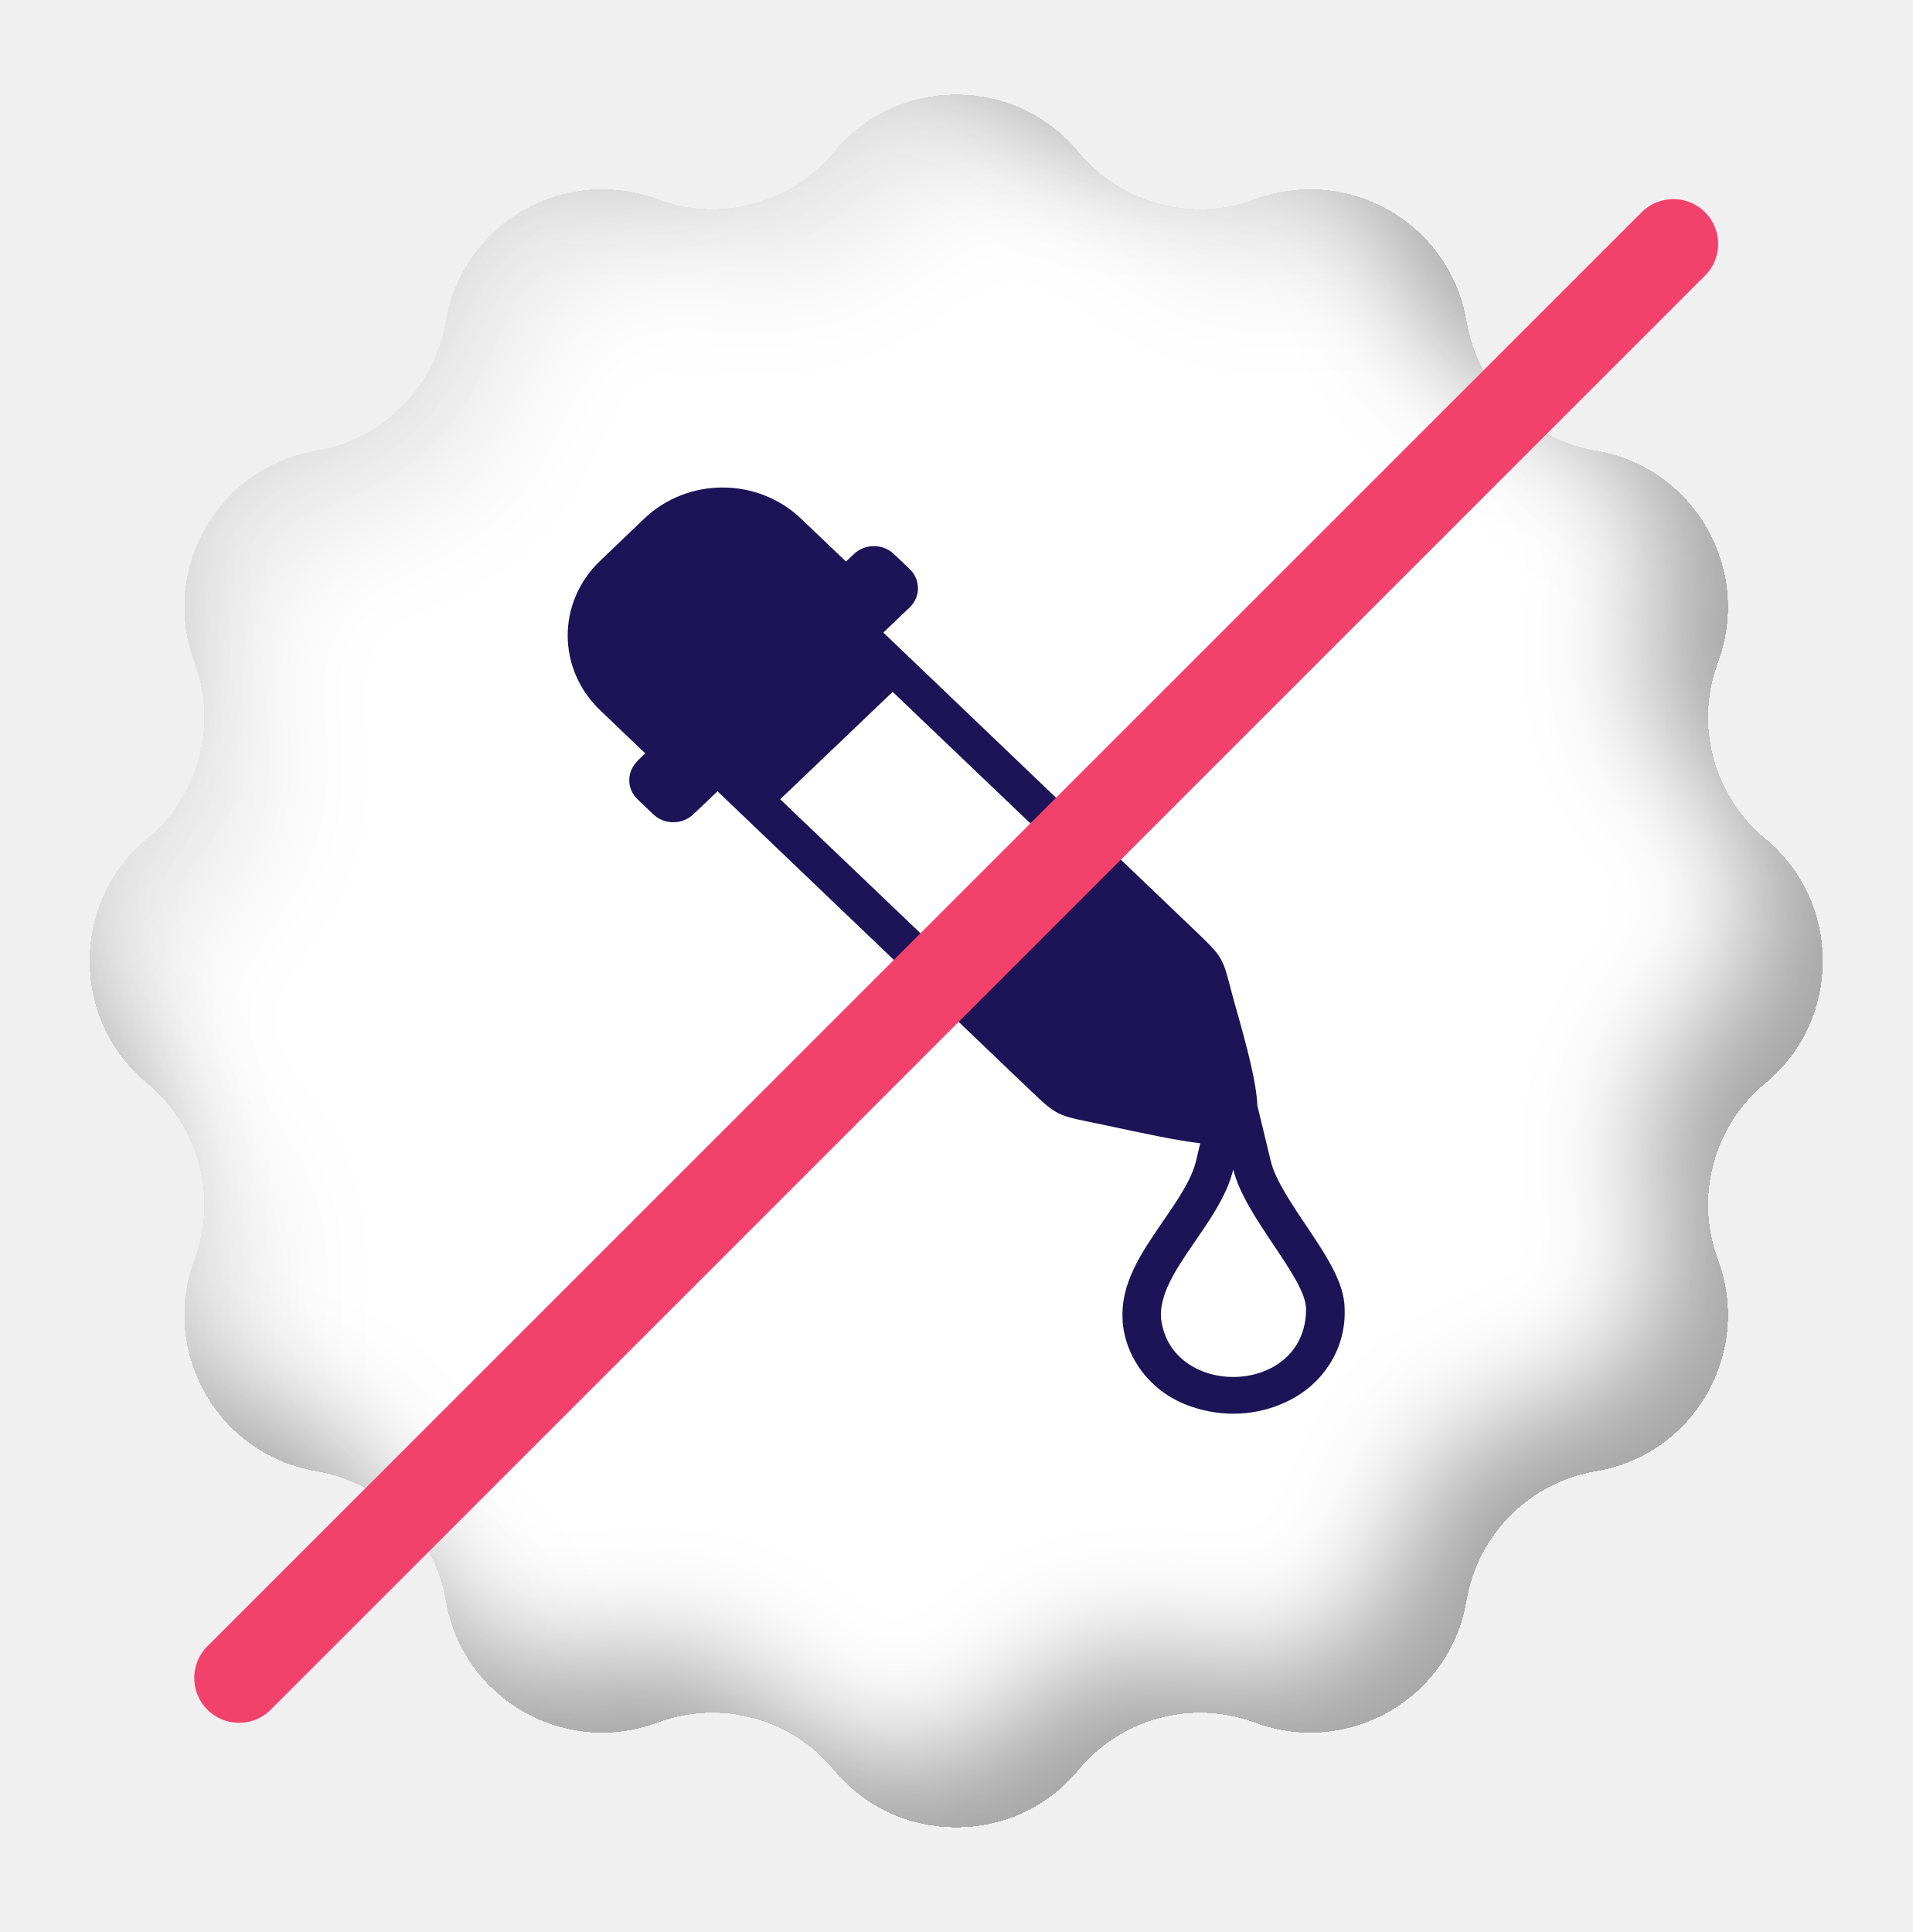
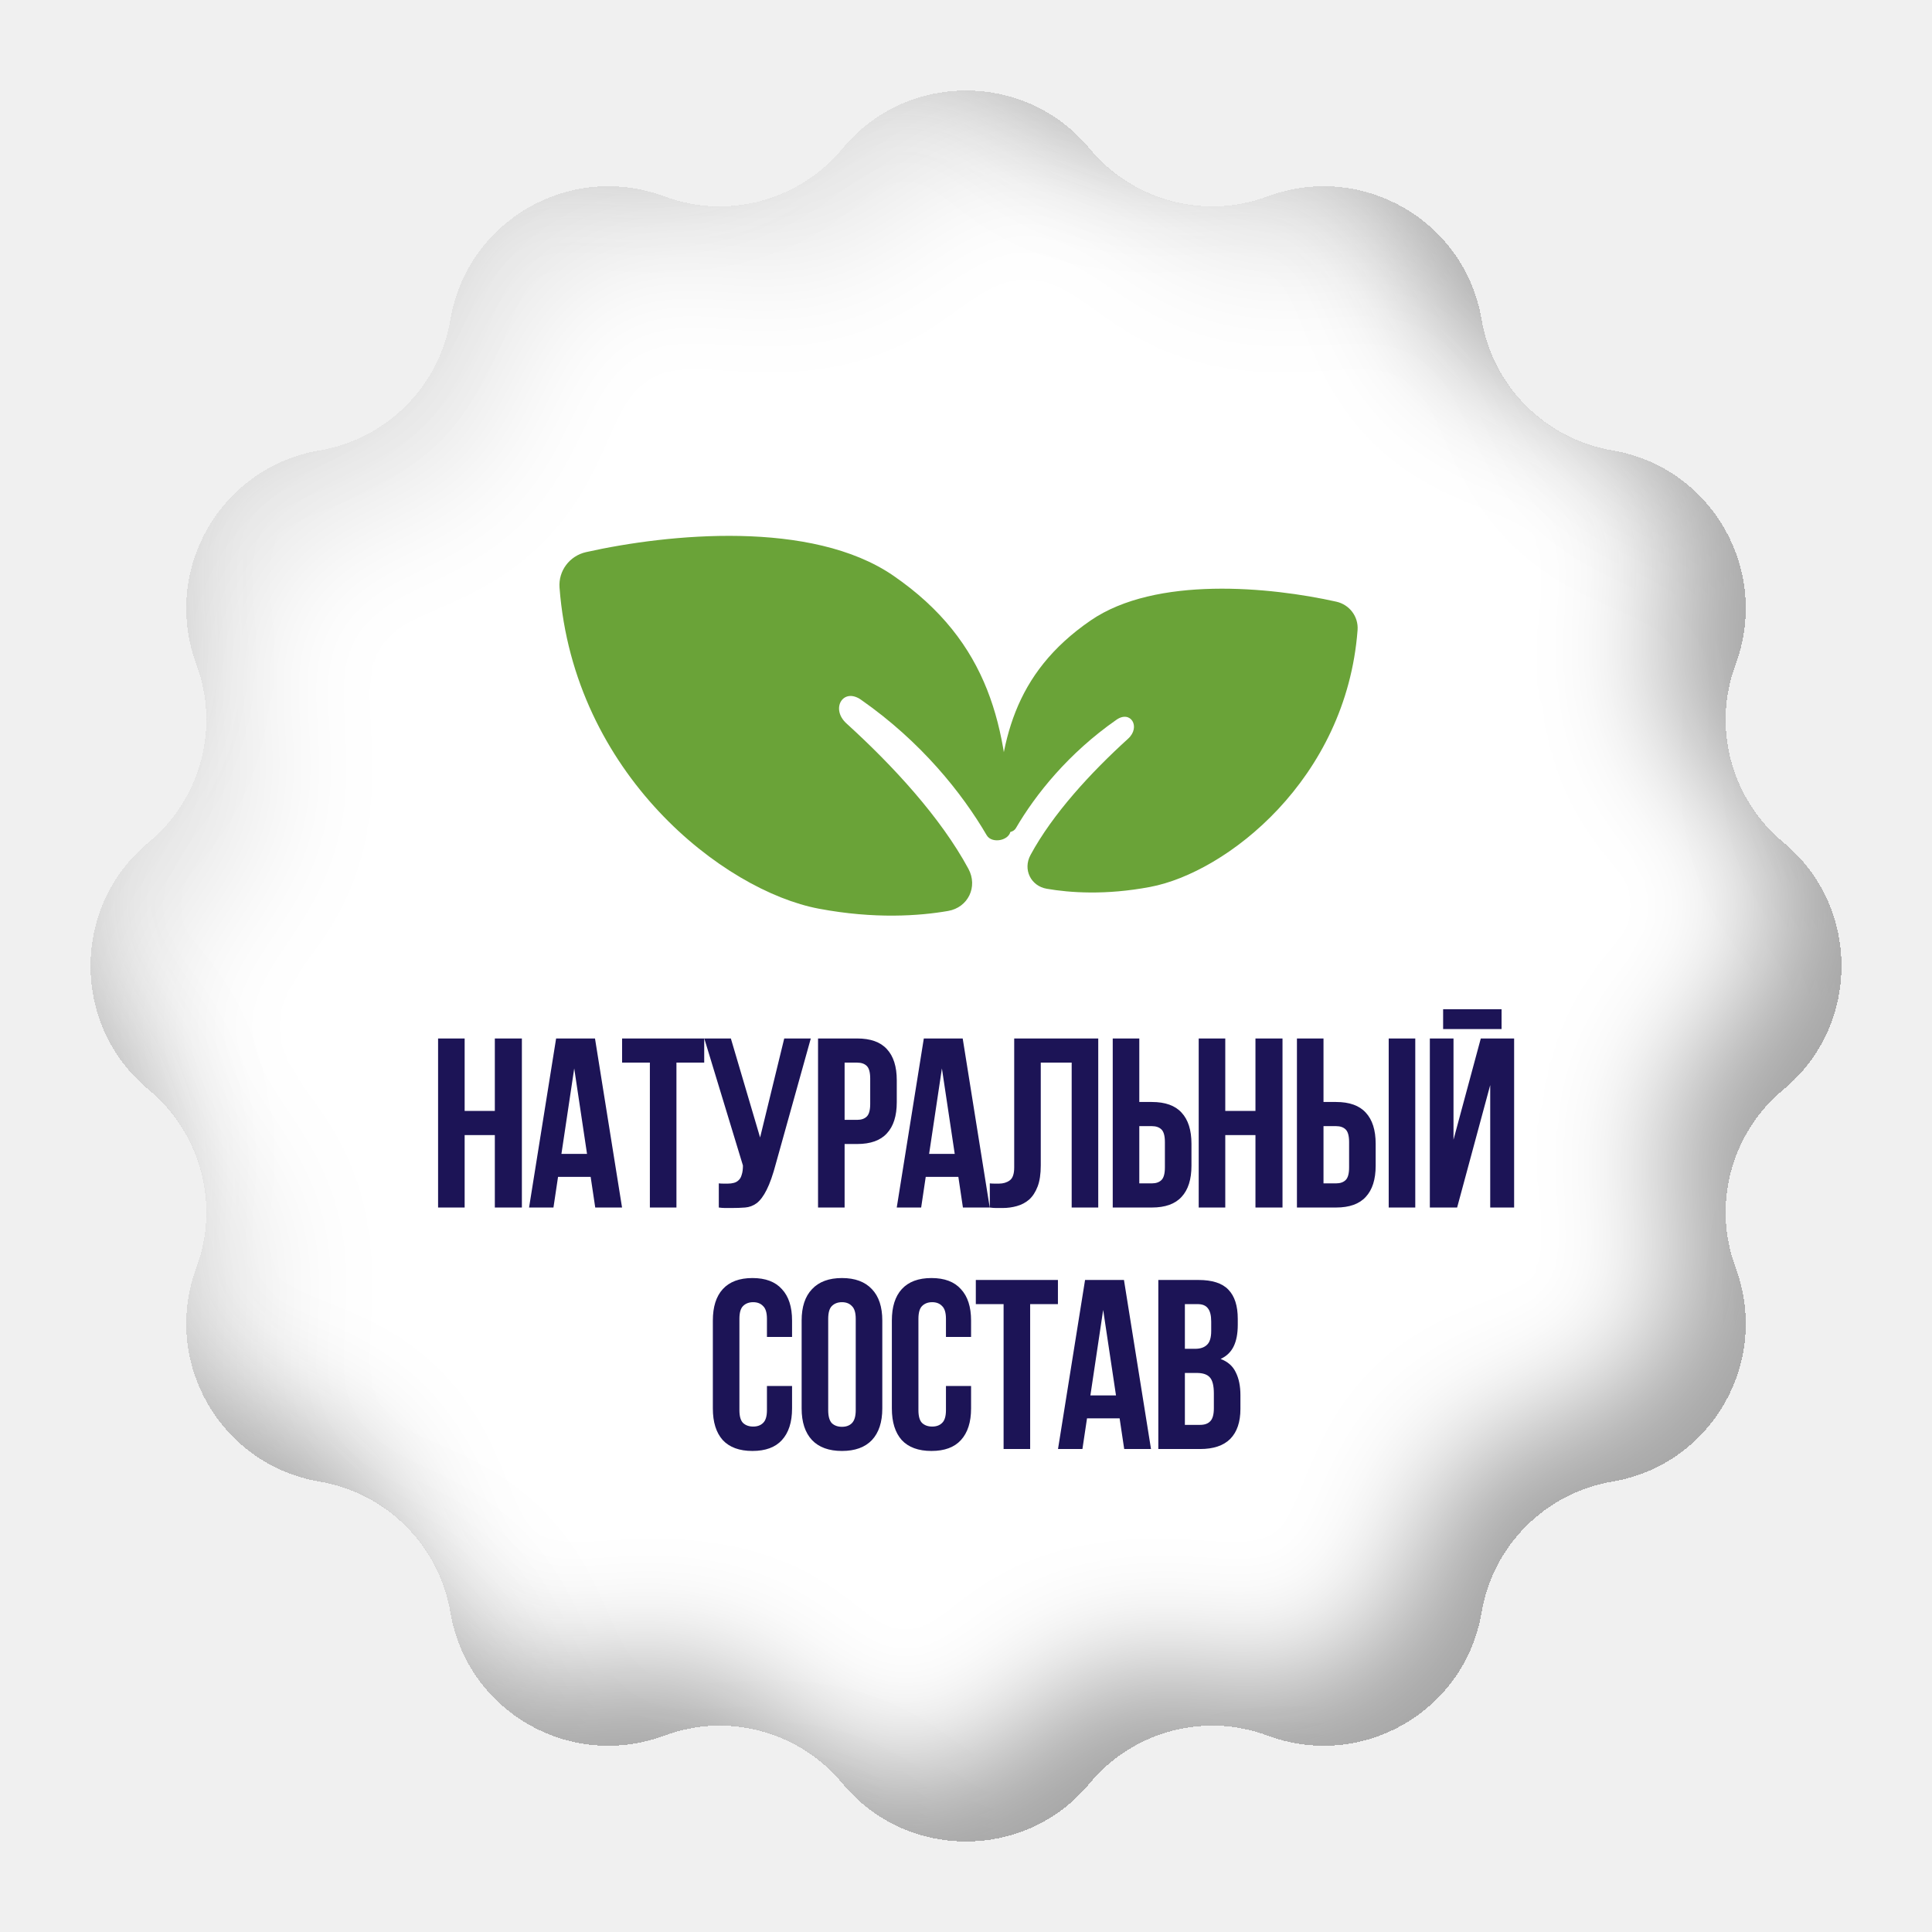
- <svg xmlns="http://www.w3.org/2000/svg" width="96" height="97" viewBox="0 0 96 97" fill="none">
-   <g filter="url(#filter0_ii_604_4320)">
-     <path d="M41.882 7.642C45.057 3.804 50.943 3.804 54.118 7.642C56.272 10.246 59.837 11.201 63.004 10.023C67.673 8.287 72.77 11.229 73.601 16.141C74.164 19.473 76.774 22.083 80.106 22.646C85.018 23.477 87.96 28.574 86.224 33.243C85.046 36.41 86.001 39.975 88.605 42.129C92.443 45.305 92.443 51.19 88.605 54.365C86.001 56.519 85.046 60.084 86.224 63.251C87.96 67.92 85.018 73.017 80.106 73.848C76.774 74.411 74.164 77.021 73.601 80.353C72.77 85.265 67.673 88.207 63.004 86.471C59.837 85.293 56.272 86.249 54.118 88.852C50.943 92.69 45.057 92.69 41.882 88.852C39.728 86.249 36.163 85.293 32.996 86.471C28.327 88.207 23.23 85.265 22.399 80.353C21.836 77.021 19.226 74.411 15.894 73.848C10.982 73.017 8.04 67.92 9.776 63.251C10.954 60.084 9.999 56.519 7.395 54.365C3.557 51.19 3.557 45.305 7.395 42.129C9.999 39.975 10.954 36.41 9.776 33.243C8.04 28.574 10.982 23.477 15.894 22.646C19.226 22.083 21.836 19.473 22.399 16.141C23.23 11.229 28.327 8.287 32.996 10.023C36.163 11.201 39.728 10.246 41.882 7.642Z" fill="white" />
+ <svg xmlns="http://www.w3.org/2000/svg" width="96" height="96" viewBox="0 0 96 96" fill="none">
+   <g filter="url(#filter0_ii_2038_20626)">
+     <path d="M41.882 7.396C45.057 3.557 50.943 3.557 54.118 7.396C56.272 9.999 59.837 10.954 63.004 9.777C67.673 8.04 72.77 10.983 73.601 15.895C74.164 19.226 76.774 21.836 80.106 22.4C85.018 23.231 87.96 28.327 86.224 32.997C85.046 36.163 86.001 39.729 88.605 41.882C92.443 45.058 92.443 50.943 88.605 54.119C86.001 56.272 85.046 59.838 86.224 63.004C87.96 67.674 85.018 72.77 80.106 73.601C76.774 74.165 74.164 76.775 73.601 80.106C72.77 85.018 67.673 87.961 63.004 86.224C59.837 85.047 56.272 86.002 54.118 88.605C50.943 92.444 45.057 92.444 41.882 88.605C39.728 86.002 36.163 85.047 32.996 86.224C28.327 87.961 23.23 85.018 22.399 80.106C21.836 76.775 19.226 74.165 15.894 73.601C10.982 72.77 8.04 67.674 9.776 63.004C10.954 59.838 9.999 56.272 7.395 54.119C3.557 50.943 3.557 45.058 7.395 41.882C9.999 39.729 10.954 36.163 9.776 32.997C8.04 28.327 10.982 23.231 15.894 22.4C19.226 21.836 21.836 19.226 22.399 15.895C23.23 10.983 28.327 8.04 32.996 9.777C36.163 10.954 39.728 9.999 41.882 7.396Z" fill="white" />
  </g>
-   <g clip-path="url(#clip0_604_4320)">
-     <g clip-path="url(#clip1_604_4320)">
-       <path fill-rule="evenodd" clip-rule="evenodd" d="M31.994 38.203L32.39 37.825L30.116 35.649C29.079 34.656 28.497 33.31 28.497 31.908C28.497 30.506 29.079 29.16 30.116 28.167L32.358 26.022C33.398 25.032 34.806 24.476 36.275 24.476C37.743 24.476 39.151 25.032 40.191 26.022L42.469 28.194L42.865 27.816C43.132 27.562 43.493 27.419 43.869 27.419C44.246 27.419 44.607 27.562 44.874 27.816L45.666 28.572C45.932 28.828 46.081 29.173 46.081 29.534C46.081 29.894 45.932 30.239 45.666 30.495L44.343 31.759L59.794 46.536C61.565 48.227 61.323 47.981 61.961 50.32C62.646 52.712 63.07 54.373 63.118 55.508L63.795 58.308C64.009 59.202 64.821 60.428 65.57 61.536C66.576 63.039 67.499 64.416 67.499 65.725C67.536 66.69 67.279 67.644 66.758 68.471C66.238 69.298 65.477 69.962 64.568 70.384C63.838 70.732 63.041 70.931 62.226 70.97C61.419 71.01 60.611 70.897 59.849 70.637C58.898 70.328 58.062 69.761 57.442 69.006C56.821 68.251 56.444 67.34 56.355 66.384V66.289C56.236 64.439 57.286 62.914 58.391 61.302C59.081 60.299 59.806 59.247 60.035 58.305L60.249 57.4C59.116 57.268 57.611 56.95 55.658 56.53C52.825 55.928 53.257 56.204 51.212 54.259L36.019 39.728L34.803 40.886C34.536 41.14 34.175 41.283 33.798 41.283C33.422 41.283 33.061 41.14 32.794 40.886L32.002 40.129C31.736 39.875 31.587 39.53 31.587 39.17C31.587 38.81 31.736 38.465 32.002 38.211L31.994 38.203ZM47.385 47.981L53.031 42.589L44.81 34.737L39.165 40.129L47.385 47.981ZM61.909 58.717C61.232 61.491 58.134 63.879 58.28 66.18C58.752 70.266 65.562 70.111 65.562 65.725C65.562 64.163 62.492 61.128 61.909 58.717Z" fill="#1C1456" />
-     </g>
-   </g>
-   <path d="M84 12.247L12 84.247" stroke="#F2426C" stroke-width="4.5" stroke-linecap="round" stroke-linejoin="round" />
+   <path d="M23.088 60.001H21.768V51.601H23.088V55.201H24.588V51.601H25.932V60.001H24.588V56.401H23.088V60.001ZM30.909 60.001H29.577L29.349 58.477H27.729L27.501 60.001H26.289L27.633 51.601H29.565L30.909 60.001ZM27.897 57.337H29.169L28.533 53.089L27.897 57.337ZM30.912 51.601H34.992V52.801H33.612V60.001H32.292V52.801H30.912V51.601ZM35.717 58.801C35.788 58.809 35.864 58.813 35.944 58.813C36.025 58.813 36.1 58.813 36.172 58.813C36.276 58.813 36.373 58.801 36.461 58.777C36.556 58.753 36.636 58.709 36.7 58.645C36.773 58.581 36.825 58.489 36.856 58.369C36.897 58.249 36.916 58.097 36.916 57.913L34.996 51.601H36.316L37.769 56.521L38.968 51.601H40.288L38.56 57.793C38.408 58.369 38.252 58.813 38.093 59.125C37.941 59.429 37.776 59.649 37.6 59.785C37.425 59.913 37.233 59.985 37.025 60.001C36.825 60.017 36.6 60.025 36.352 60.025C36.233 60.025 36.124 60.025 36.029 60.025C35.932 60.025 35.828 60.017 35.717 60.001V58.801ZM42.592 51.601C43.256 51.601 43.748 51.777 44.068 52.129C44.396 52.481 44.56 52.997 44.56 53.677V54.769C44.56 55.449 44.396 55.965 44.068 56.317C43.748 56.669 43.256 56.845 42.592 56.845H41.968V60.001H40.648V51.601H42.592ZM41.968 52.801V55.645H42.592C42.8 55.645 42.96 55.589 43.072 55.477C43.184 55.365 43.24 55.157 43.24 54.853V53.593C43.24 53.289 43.184 53.081 43.072 52.969C42.96 52.857 42.8 52.801 42.592 52.801H41.968ZM49.179 60.001H47.847L47.62 58.477H45.999L45.772 60.001H44.559L45.904 51.601H47.836L49.179 60.001ZM46.167 57.337H47.44L46.803 53.089L46.167 57.337ZM53.251 52.801H51.715V57.913C51.715 58.337 51.663 58.685 51.559 58.957C51.455 59.229 51.315 59.445 51.139 59.605C50.963 59.757 50.759 59.865 50.527 59.929C50.303 59.993 50.067 60.025 49.819 60.025C49.699 60.025 49.591 60.025 49.495 60.025C49.399 60.025 49.295 60.017 49.183 60.001V58.801C49.255 58.809 49.331 58.813 49.411 58.813C49.491 58.813 49.567 58.813 49.639 58.813C49.847 58.813 50.023 58.761 50.167 58.657C50.319 58.553 50.395 58.337 50.395 58.009V51.601H54.571V60.001H53.251V52.801ZM57.235 58.801C57.443 58.801 57.603 58.745 57.715 58.633C57.827 58.521 57.883 58.313 57.883 58.009V56.749C57.883 56.445 57.827 56.237 57.715 56.125C57.603 56.013 57.443 55.957 57.235 55.957H56.611V58.801H57.235ZM55.291 60.001V51.601H56.611V54.757H57.235C57.899 54.757 58.391 54.933 58.711 55.285C59.039 55.637 59.203 56.153 59.203 56.833V57.925C59.203 58.605 59.039 59.121 58.711 59.473C58.391 59.825 57.899 60.001 57.235 60.001H55.291ZM60.883 60.001H59.563V51.601H60.883V55.201H62.383V51.601H63.727V60.001H62.383V56.401H60.883V60.001ZM66.388 58.801C66.596 58.801 66.756 58.745 66.868 58.633C66.98 58.521 67.036 58.313 67.036 58.009V56.749C67.036 56.445 66.98 56.237 66.868 56.125C66.756 56.013 66.596 55.957 66.388 55.957H65.764V58.801H66.388ZM64.444 60.001V51.601H65.764V54.757H66.388C67.052 54.757 67.544 54.933 67.864 55.285C68.192 55.637 68.356 56.153 68.356 56.833V57.925C68.356 58.605 68.192 59.121 67.864 59.473C67.544 59.825 67.052 60.001 66.388 60.001H64.444ZM69.004 51.601H70.324V60.001H69.004V51.601ZM72.404 60.001H71.048V51.601H72.224V56.629L73.58 51.601H75.236V60.001H74.048V53.917L72.404 60.001ZM74.612 50.149V51.133H71.708V50.149H74.612ZM39.357 68.869V69.985C39.357 70.665 39.189 71.189 38.853 71.557C38.525 71.917 38.037 72.097 37.389 72.097C36.741 72.097 36.249 71.917 35.913 71.557C35.585 71.189 35.421 70.665 35.421 69.985V65.617C35.421 64.937 35.585 64.417 35.913 64.057C36.249 63.689 36.741 63.505 37.389 63.505C38.037 63.505 38.525 63.689 38.853 64.057C39.189 64.417 39.357 64.937 39.357 65.617V66.433H38.109V65.533C38.109 65.229 38.045 65.017 37.917 64.897C37.797 64.769 37.633 64.705 37.425 64.705C37.217 64.705 37.049 64.769 36.921 64.897C36.801 65.017 36.741 65.229 36.741 65.533V70.069C36.741 70.373 36.801 70.585 36.921 70.705C37.049 70.825 37.217 70.885 37.425 70.885C37.633 70.885 37.797 70.825 37.917 70.705C38.045 70.585 38.109 70.373 38.109 70.069V68.869H39.357ZM41.153 70.069C41.153 70.373 41.213 70.589 41.333 70.717C41.461 70.837 41.629 70.897 41.837 70.897C42.045 70.897 42.209 70.837 42.329 70.717C42.457 70.589 42.521 70.373 42.521 70.069V65.533C42.521 65.229 42.457 65.017 42.329 64.897C42.209 64.769 42.045 64.705 41.837 64.705C41.629 64.705 41.461 64.769 41.333 64.897C41.213 65.017 41.153 65.229 41.153 65.533V70.069ZM39.833 65.617C39.833 64.937 40.005 64.417 40.349 64.057C40.693 63.689 41.189 63.505 41.837 63.505C42.485 63.505 42.981 63.689 43.325 64.057C43.669 64.417 43.841 64.937 43.841 65.617V69.985C43.841 70.665 43.669 71.189 43.325 71.557C42.981 71.917 42.485 72.097 41.837 72.097C41.189 72.097 40.693 71.917 40.349 71.557C40.005 71.189 39.833 70.665 39.833 69.985V65.617ZM48.252 68.869V69.985C48.252 70.665 48.084 71.189 47.748 71.557C47.42 71.917 46.932 72.097 46.284 72.097C45.636 72.097 45.144 71.917 44.808 71.557C44.48 71.189 44.316 70.665 44.316 69.985V65.617C44.316 64.937 44.48 64.417 44.808 64.057C45.144 63.689 45.636 63.505 46.284 63.505C46.932 63.505 47.42 63.689 47.748 64.057C48.084 64.417 48.252 64.937 48.252 65.617V66.433H47.004V65.533C47.004 65.229 46.94 65.017 46.812 64.897C46.692 64.769 46.528 64.705 46.32 64.705C46.112 64.705 45.944 64.769 45.816 64.897C45.696 65.017 45.636 65.229 45.636 65.533V70.069C45.636 70.373 45.696 70.585 45.816 70.705C45.944 70.825 46.112 70.885 46.32 70.885C46.528 70.885 46.692 70.825 46.812 70.705C46.94 70.585 47.004 70.373 47.004 70.069V68.869H48.252ZM48.488 63.601H52.568V64.801H51.188V72.001H49.868V64.801H48.488V63.601ZM57.193 72.001H55.861L55.633 70.477H54.013L53.785 72.001H52.572L53.916 63.601H55.849L57.193 72.001ZM54.181 69.337H55.453L54.816 65.089L54.181 69.337ZM59.548 63.601C60.236 63.601 60.732 63.761 61.036 64.081C61.348 64.401 61.504 64.885 61.504 65.533V65.833C61.504 66.265 61.436 66.621 61.3 66.901C61.164 67.181 60.948 67.389 60.652 67.525C61.012 67.661 61.264 67.885 61.408 68.197C61.56 68.501 61.636 68.877 61.636 69.325V70.009C61.636 70.657 61.468 71.153 61.132 71.497C60.796 71.833 60.296 72.001 59.632 72.001H57.556V63.601H59.548ZM58.876 68.221V70.801H59.632C59.856 70.801 60.024 70.741 60.136 70.621C60.256 70.501 60.316 70.285 60.316 69.973V69.241C60.316 68.849 60.248 68.581 60.112 68.437C59.984 68.293 59.768 68.221 59.464 68.221H58.876ZM58.876 64.801V67.021H59.392C59.64 67.021 59.832 66.957 59.968 66.829C60.112 66.701 60.184 66.469 60.184 66.133V65.665C60.184 65.361 60.128 65.141 60.016 65.005C59.912 64.869 59.744 64.801 59.512 64.801H58.876Z" fill="#1C1456" />
+   <path d="M44.39 28.605C40.338 25.819 33.216 26.52 29.124 27.434C28.305 27.617 27.74 28.361 27.803 29.198C28.504 38.465 35.948 44.259 40.686 45.152C43.46 45.675 45.684 45.512 47.109 45.265C48.107 45.093 48.601 44.059 48.119 43.169C46.737 40.613 44.377 38.053 42.058 35.945C41.257 35.217 41.894 34.149 42.781 34.768C45.761 36.848 47.798 39.398 49.028 41.502C49.296 41.961 50.233 41.753 50.217 41.222C50.062 36.19 49.192 31.908 44.39 28.605Z" fill="#6AA338" />
+   <path d="M54.188 30.834C57.429 28.605 63.127 29.166 66.401 29.897C67.056 30.043 67.508 30.639 67.457 31.309C66.897 38.722 60.941 43.357 57.151 44.071C54.932 44.49 53.153 44.359 52.013 44.162C51.214 44.024 50.819 43.197 51.205 42.485C52.31 40.44 54.198 38.392 56.054 36.706C56.695 36.124 56.185 35.269 55.475 35.765C53.091 37.428 51.461 39.468 50.478 41.151C50.263 41.518 49.513 41.352 49.526 40.928C49.65 36.902 50.347 33.476 54.188 30.834Z" fill="#6AA338" />
  <defs>
-     <filter id="filter0_ii_604_4320" x="1.517" y="1.764" width="92.967" height="92.967" filterUnits="userSpaceOnUse" color-interpolation-filters="sRGB">
+     <filter id="filter0_ii_2038_20626" x="1.517" y="1.517" width="92.967" height="92.967" filterUnits="userSpaceOnUse" color-interpolation-filters="sRGB">
      <feFlood flood-opacity="0" result="BackgroundImageFix" />
      <feBlend mode="normal" in="SourceGraphic" in2="BackgroundImageFix" result="shape" />
      <feColorMatrix in="SourceAlpha" type="matrix" values="0 0 0 0 0 0 0 0 0 0 0 0 0 0 0 0 0 0 127 0" result="hardAlpha" />
      <feOffset dx="3" dy="3" />
      <feGaussianBlur stdDeviation="3" />
      <feComposite in2="hardAlpha" operator="arithmetic" k2="-1" k3="1" />
      <feColorMatrix type="matrix" values="0 0 0 0 0.908 0 0 0 0 0.908 0 0 0 0 0.908 0 0 0 1 0" />
-       <feBlend mode="normal" in2="shape" result="effect1_innerShadow_604_4320" />
+       <feBlend mode="normal" in2="shape" result="effect1_innerShadow_2038_20626" />
      <feColorMatrix in="SourceAlpha" type="matrix" values="0 0 0 0 0 0 0 0 0 0 0 0 0 0 0 0 0 0 127 0" result="hardAlpha" />
      <feOffset dx="-3" dy="-3" />
      <feGaussianBlur stdDeviation="3" />
      <feComposite in2="hardAlpha" operator="arithmetic" k2="-1" k3="1" />
      <feColorMatrix type="matrix" values="0 0 0 0 0.642 0 0 0 0 0.642 0 0 0 0 0.642 0 0 0 1 0" />
-       <feBlend mode="normal" in2="effect1_innerShadow_604_4320" result="effect2_innerShadow_604_4320" />
+       <feBlend mode="normal" in2="effect1_innerShadow_2038_20626" result="effect2_innerShadow_2038_20626" />
    </filter>
-     <clipPath id="clip0_604_4320">
-       <rect width="48" height="48" fill="white" transform="translate(24 24.2461)" />
-     </clipPath>
-     <clipPath id="clip1_604_4320">
-       <rect width="39" height="46.5" fill="white" transform="matrix(-1 0 0 1 67.5 24.4775)" />
-     </clipPath>
  </defs>
</svg>
